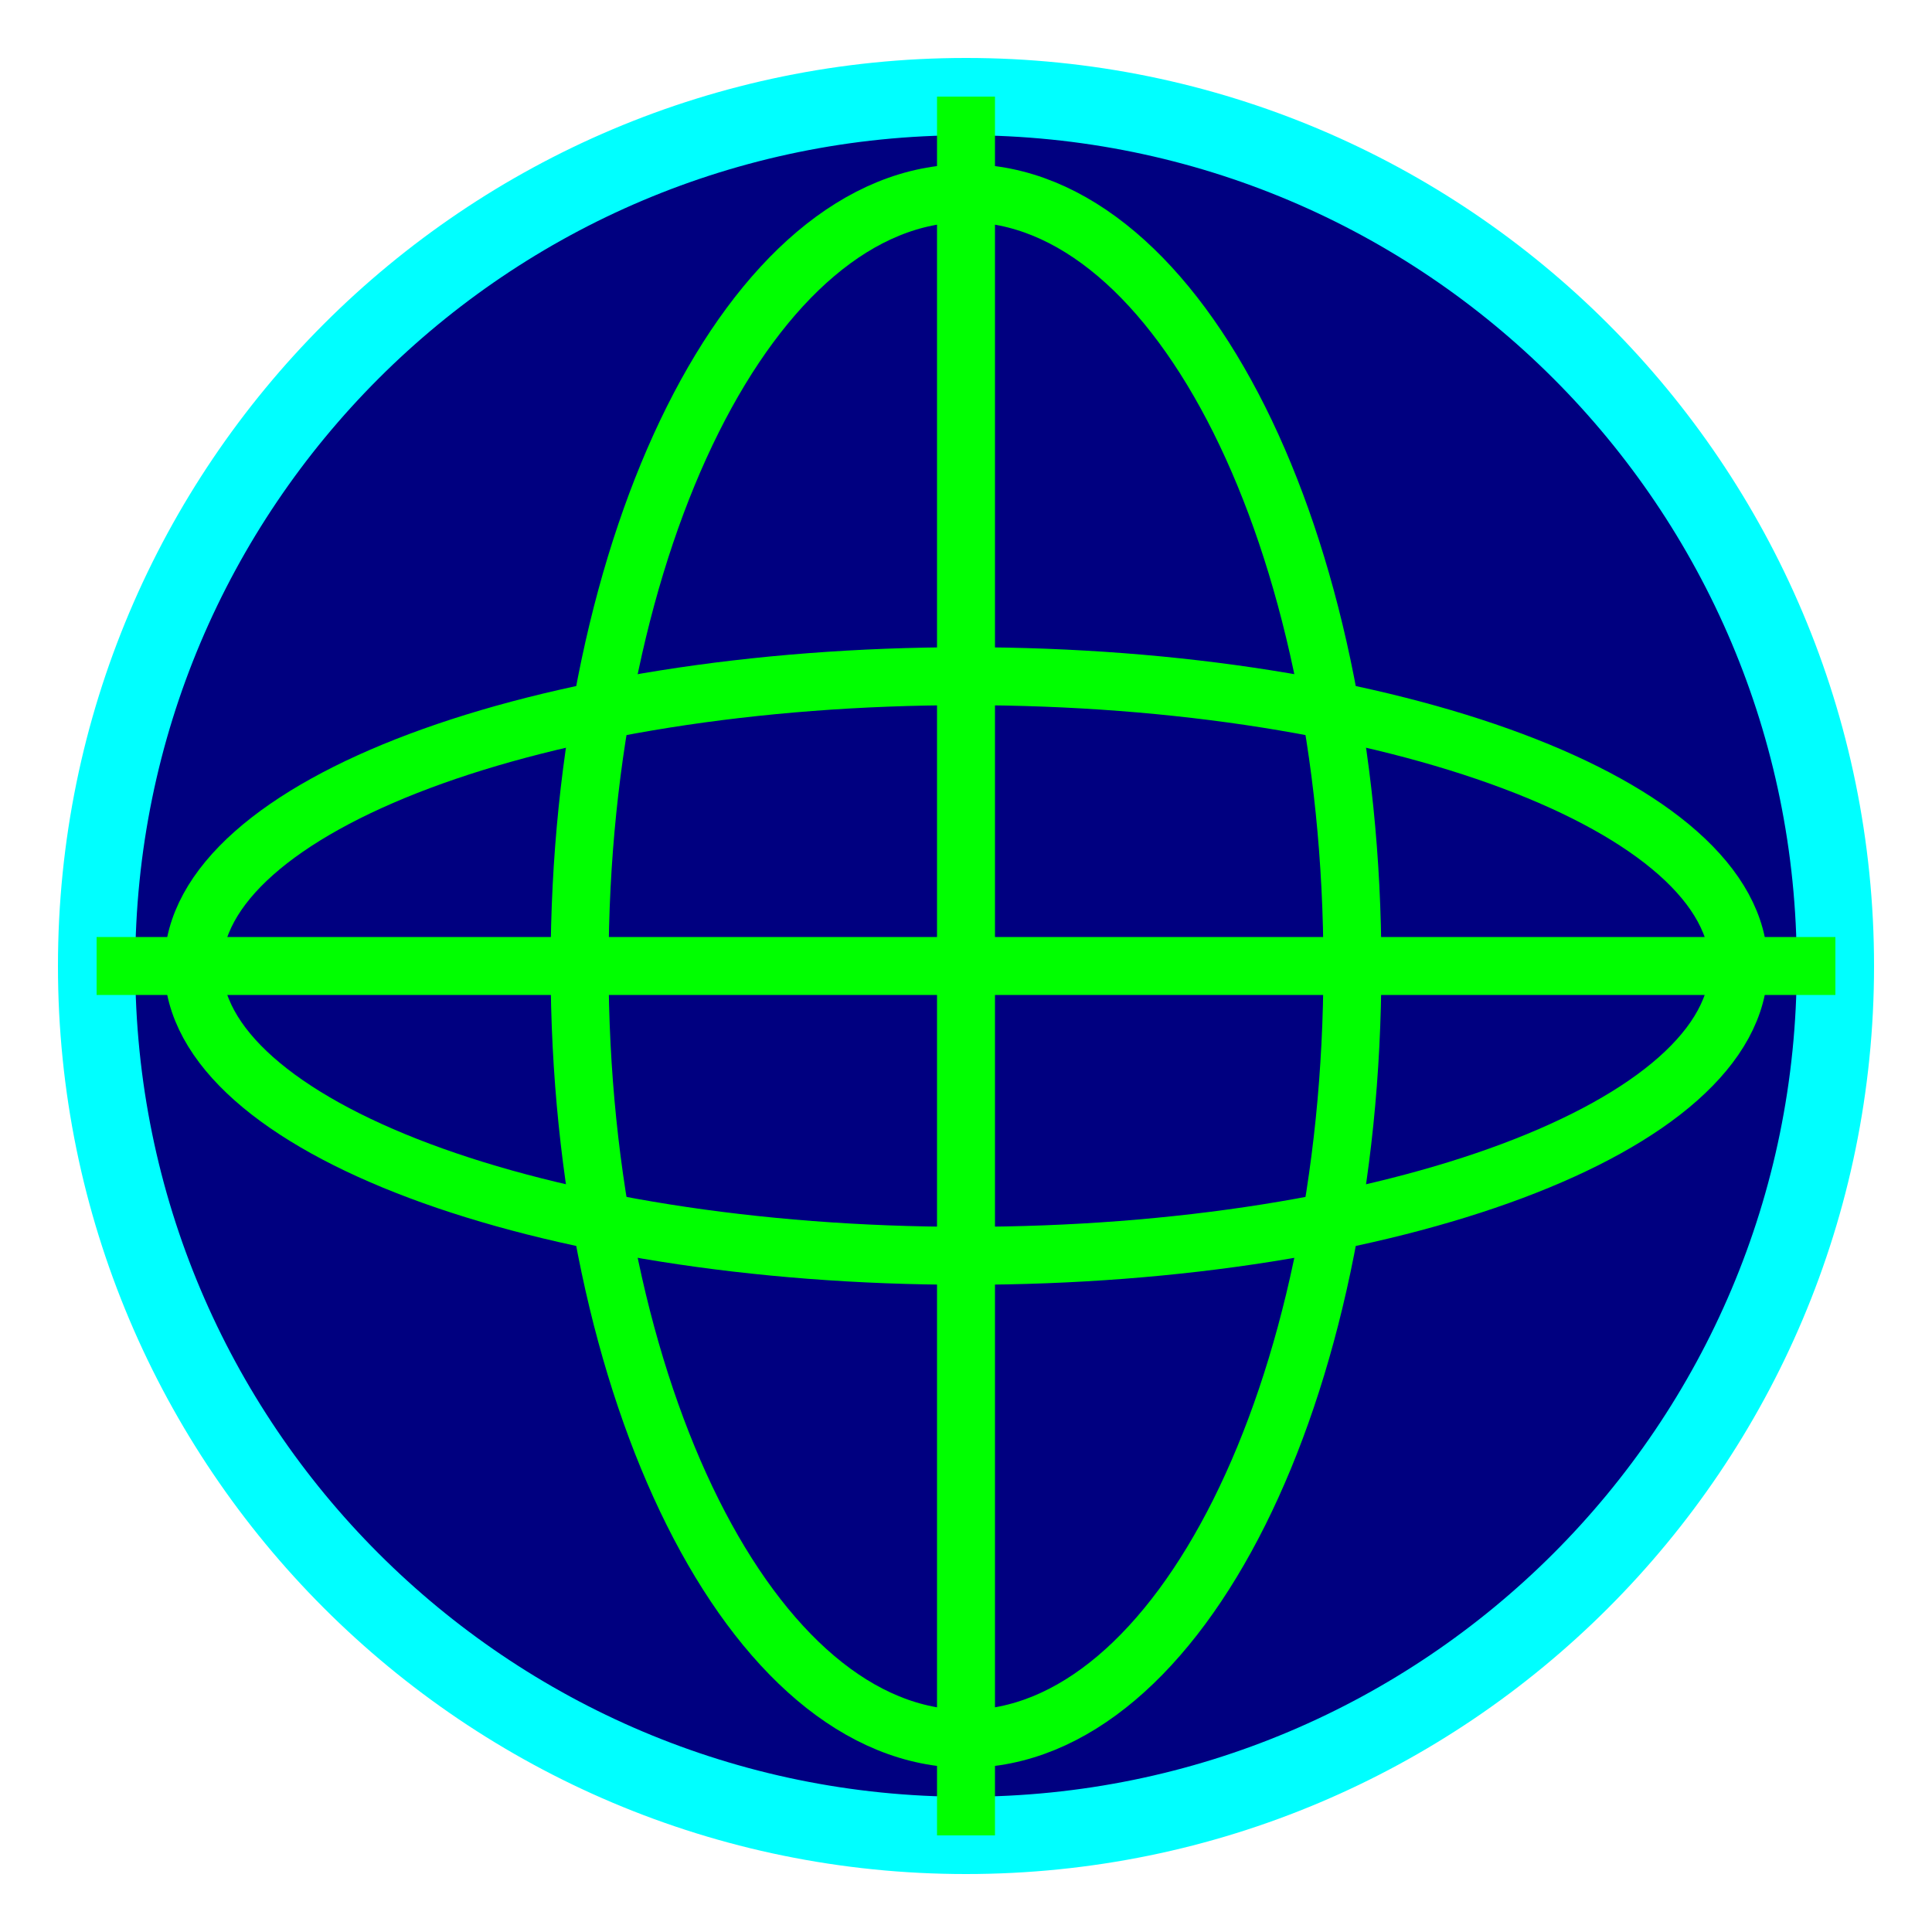
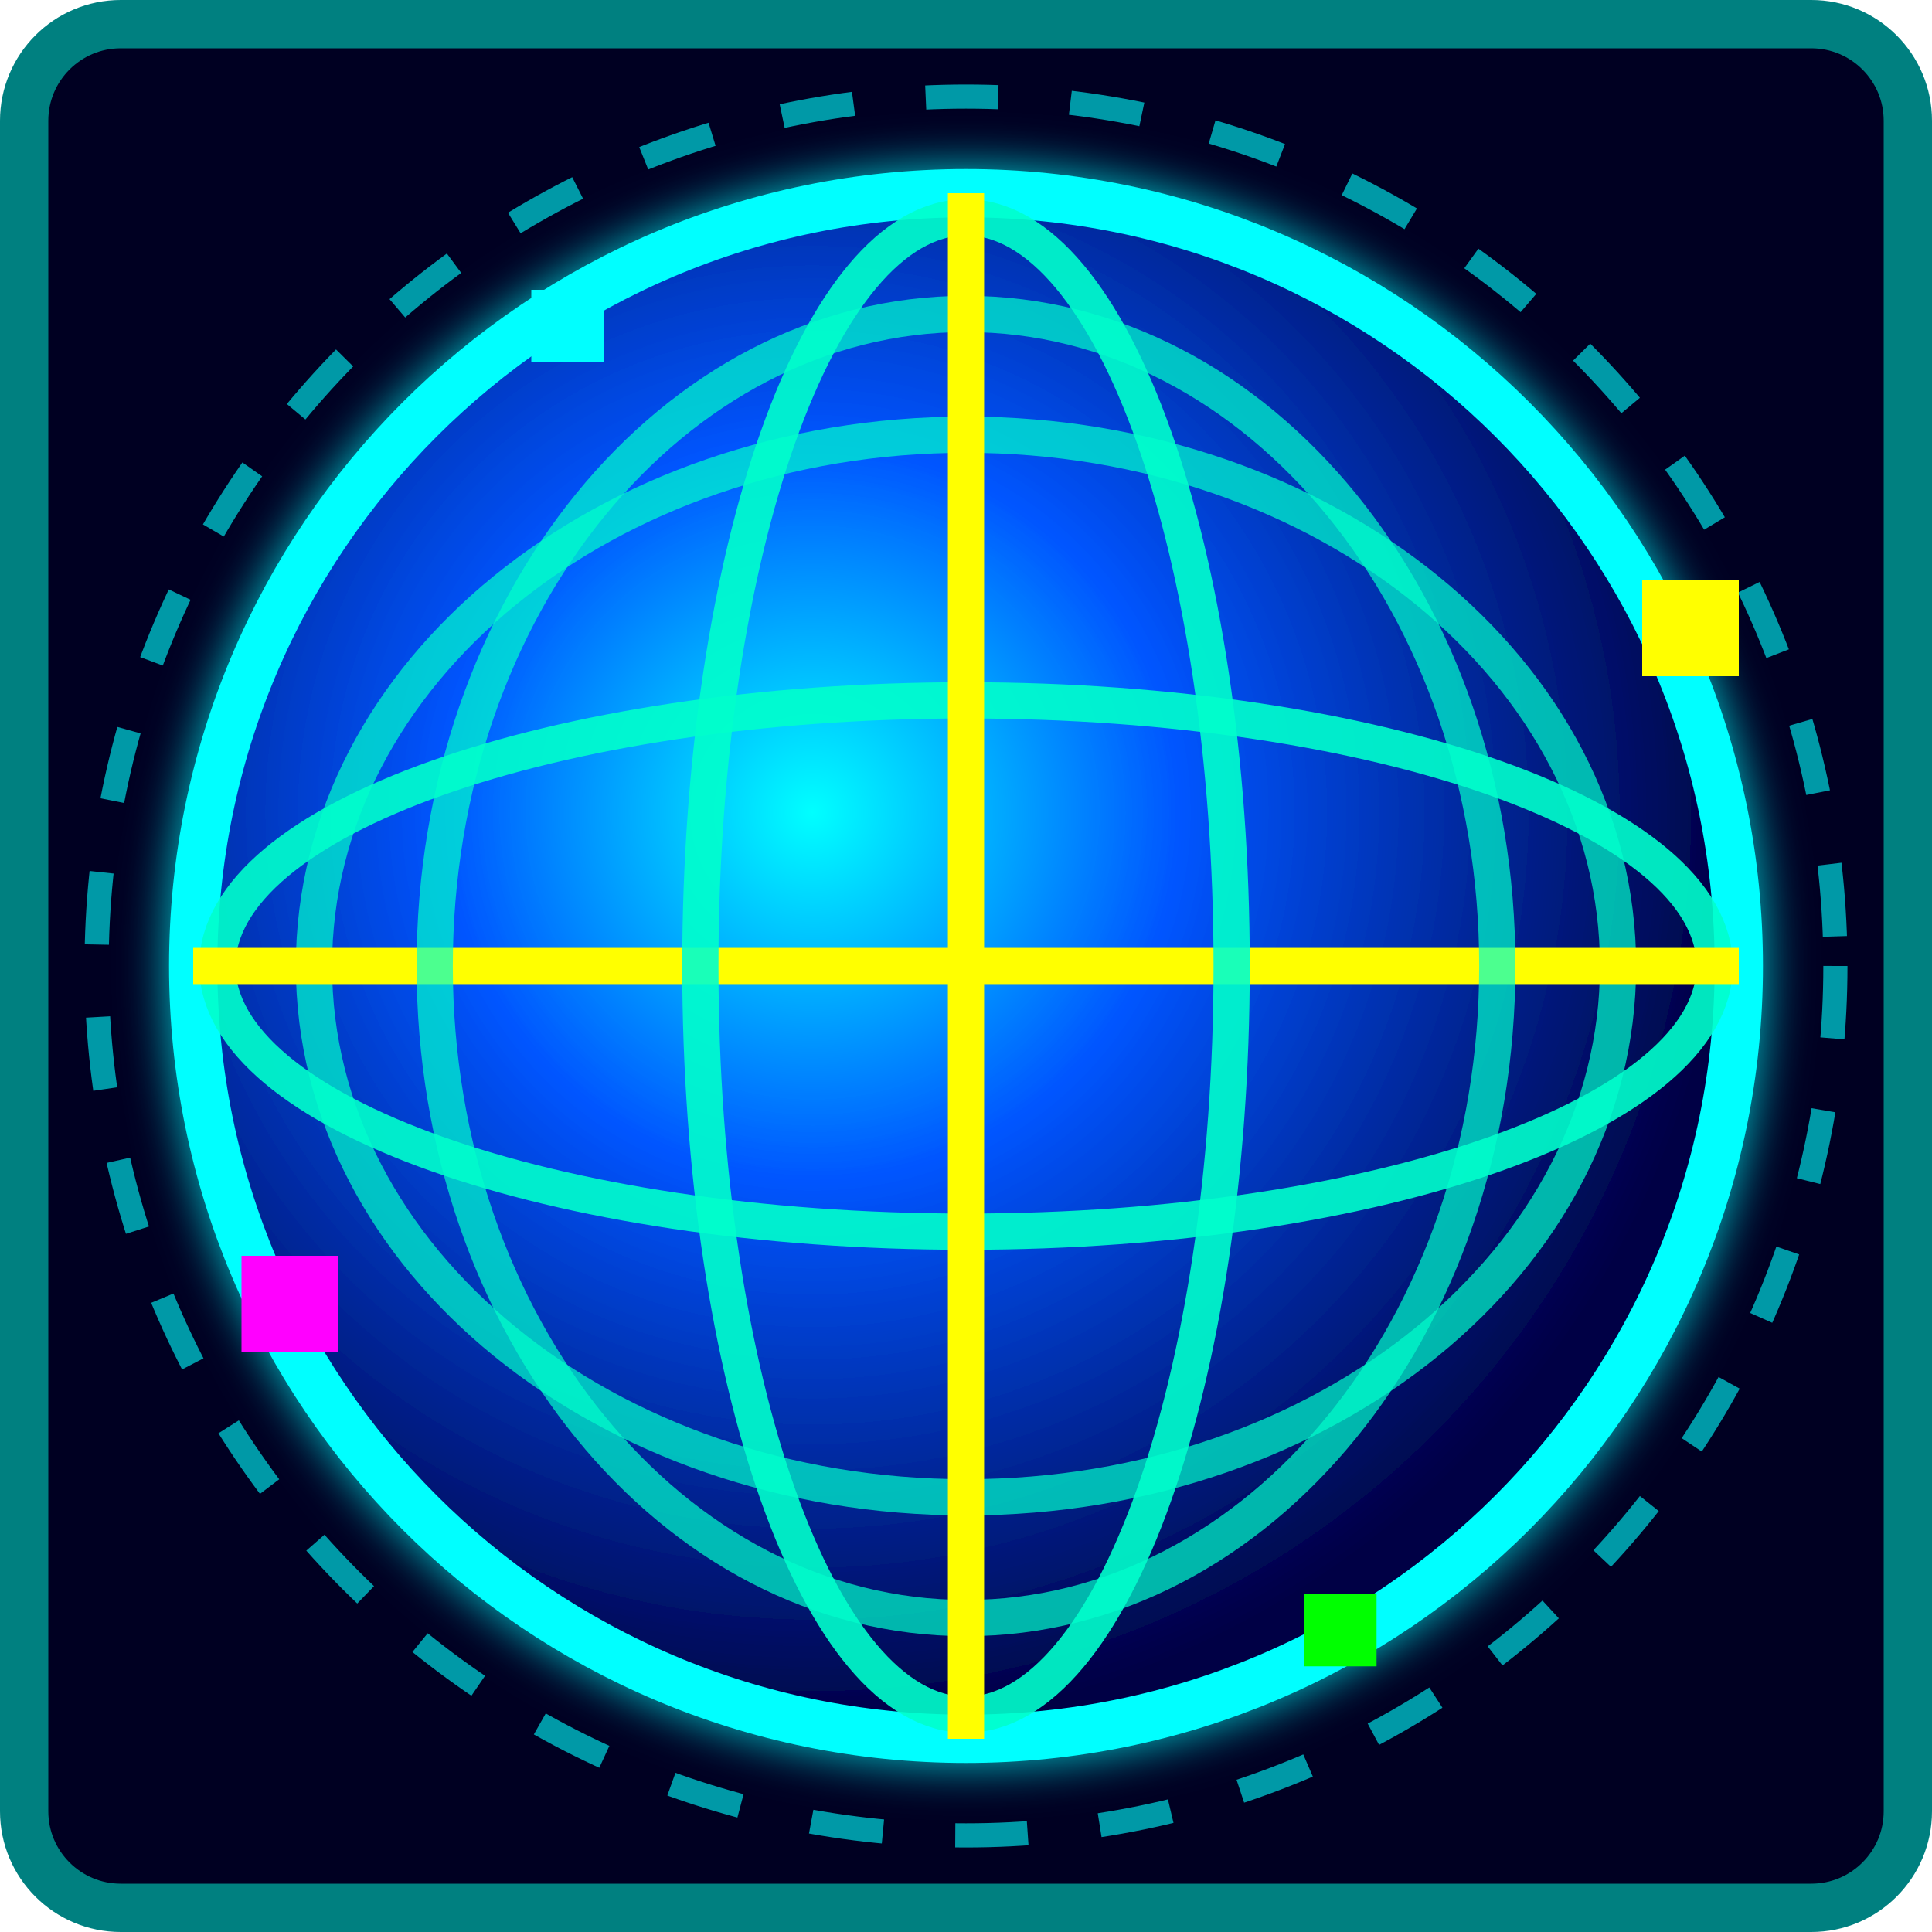
- <svg xmlns="http://www.w3.org/2000/svg" viewBox="0 0 100 100" width="80" height="80">
-   <circle cx="50" cy="50" r="45" fill="#000080" stroke="#00ffff" stroke-width="4" />
-   <ellipse cx="50" cy="50" rx="40" ry="15" fill="none" stroke="#00ff00" stroke-width="3" />
-   <ellipse cx="50" cy="50" rx="20" ry="40" fill="none" stroke="#00ff00" stroke-width="3" />
-   <line x1="5" y1="50" x2="95" y2="50" stroke="#00ff00" stroke-width="3" />
-   <line x1="50" y1="5" x2="50" y2="95" stroke="#00ff00" stroke-width="3" />
+ <svg xmlns="http://www.w3.org/2000/svg" viewBox="0 0 80 80" width="80" height="80" role="img" aria-labelledby="globe-title globe-desc">
+   <defs>
+     <radialGradient id="globeGrad" cx="40%" cy="40%" r="60%">
+       <stop offset="0%" stop-color="#00ffff" />
+       <stop offset="40%" stop-color="#0055ff" />
+       <stop offset="100%" stop-color="#000044" />
+     </radialGradient>
+     <filter id="pixelGlow">
+       <feDropShadow dx="0" dy="0" stdDeviation="1" flood-color="#00ffff" flood-opacity="0.8" />
+     </filter>
+   </defs>
+   <rect x="1" y="1" width="78" height="78" fill="#000022" rx="4" stroke="#008080" stroke-width="2" />
+   <circle cx="40" cy="40" r="36" fill="none" stroke="#00ffff" stroke-width="1" stroke-dasharray="3,3" opacity="0.6" />
+   <circle cx="40" cy="40" r="32" fill="url(#globeGrad)" stroke="#00ffff" stroke-width="2" filter="url(#pixelGlow)" />
+   <ellipse cx="40" cy="40" rx="31" ry="11" fill="none" stroke="#00ffcc" stroke-width="1.5" opacity="0.9" />
+   <ellipse cx="40" cy="40" rx="27" ry="22" fill="none" stroke="#00ffcc" stroke-width="1.5" opacity="0.7" />
+   <line x1="8" y1="40" x2="72" y2="40" stroke="#ffff00" stroke-width="1.5" />
+   <ellipse cx="40" cy="40" rx="11" ry="31" fill="none" stroke="#00ffcc" stroke-width="1.5" opacity="0.9" />
+   <ellipse cx="40" cy="40" rx="22" ry="27" fill="none" stroke="#00ffcc" stroke-width="1.5" opacity="0.7" />
+   <line x1="40" y1="8" x2="40" y2="72" stroke="#ffff00" stroke-width="1.5" />
+   <rect x="68" y="24" width="4" height="4" fill="#ffff00" />
+   <rect x="10" y="52" width="4" height="4" fill="#ff00ff" />
+   <rect x="54" y="66" width="3" height="3" fill="#00ff00" />
+   <rect x="22" y="12" width="3" height="3" fill="#00ffff" />
</svg>
